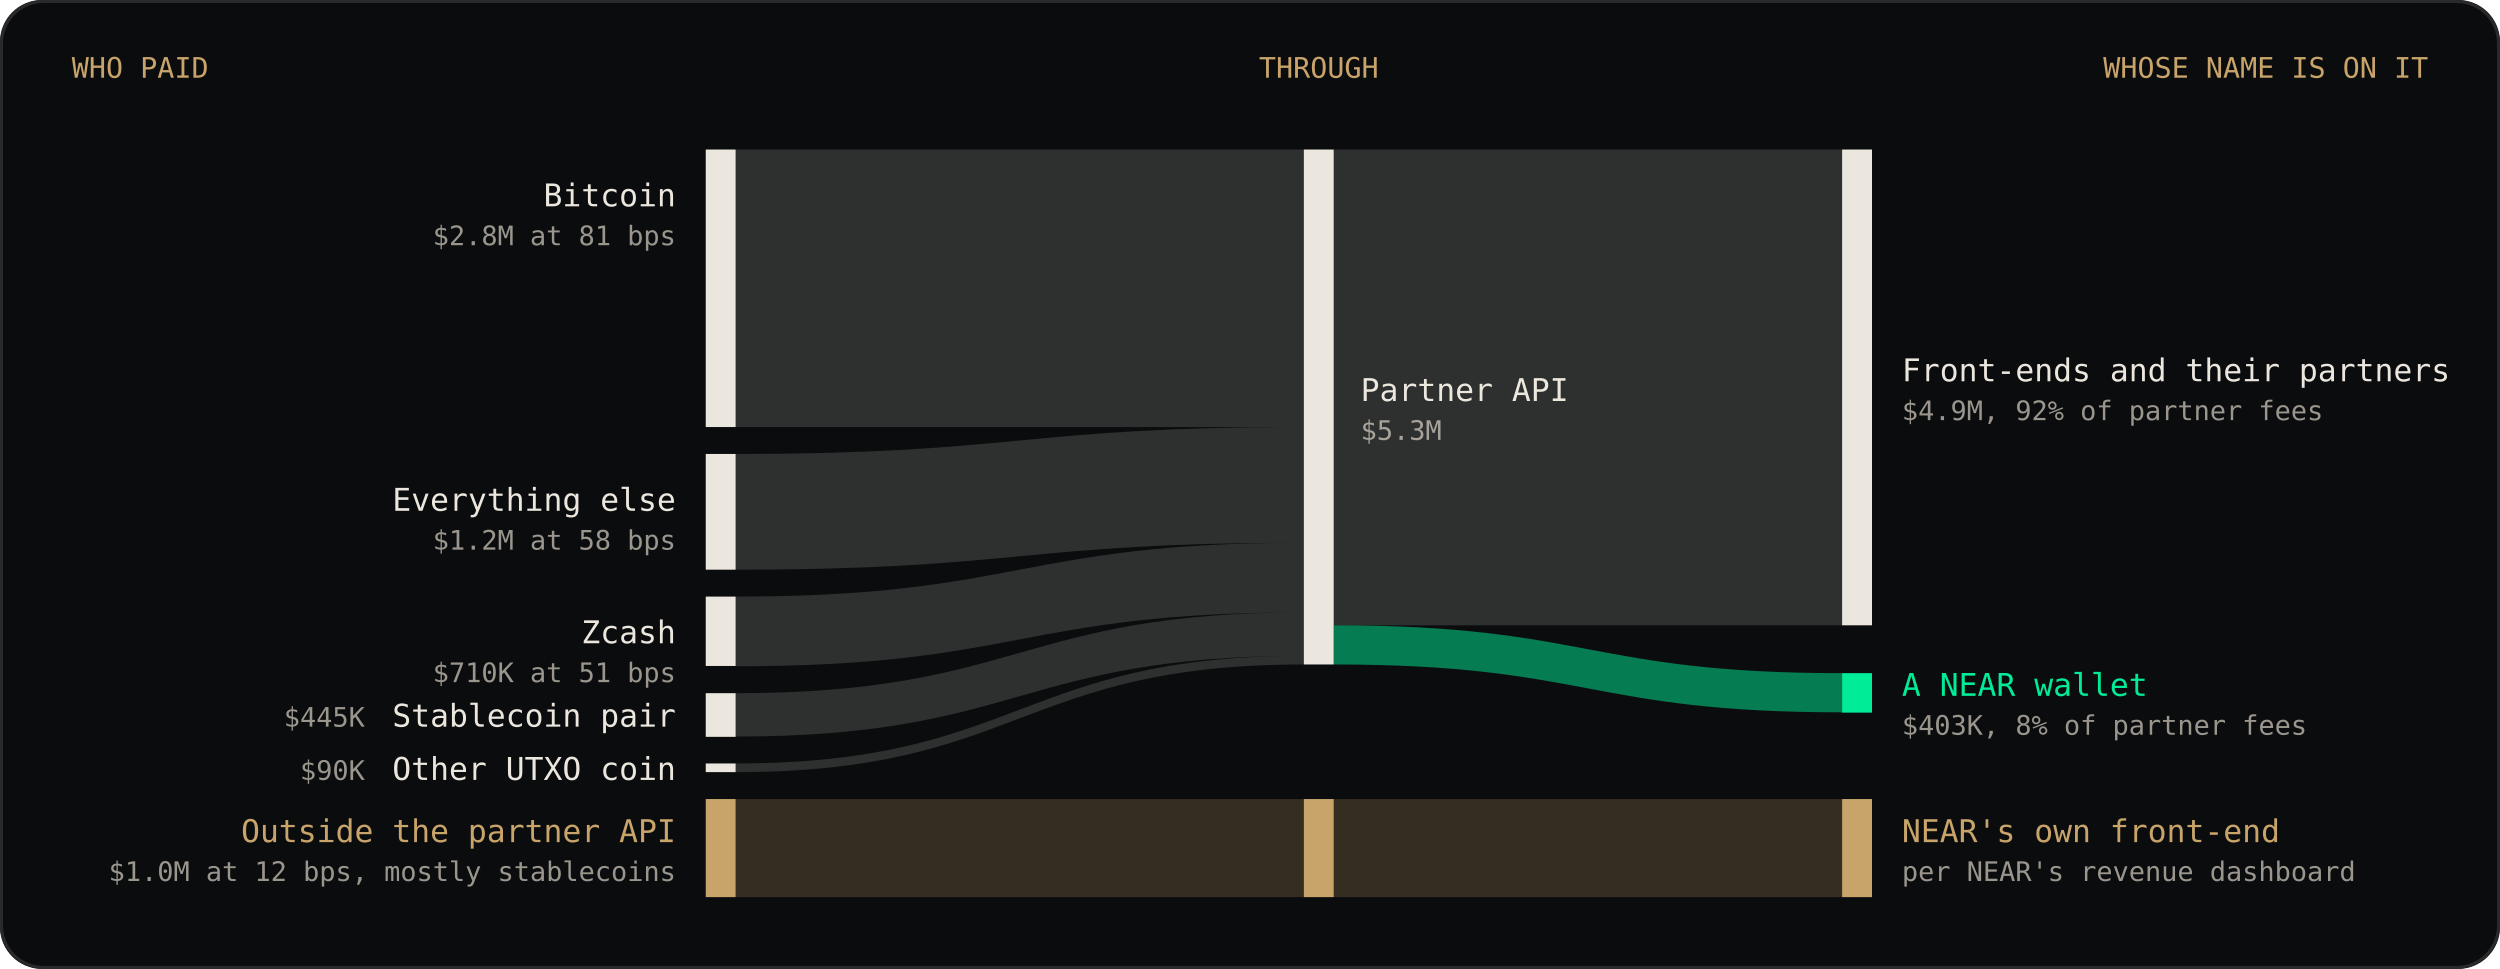
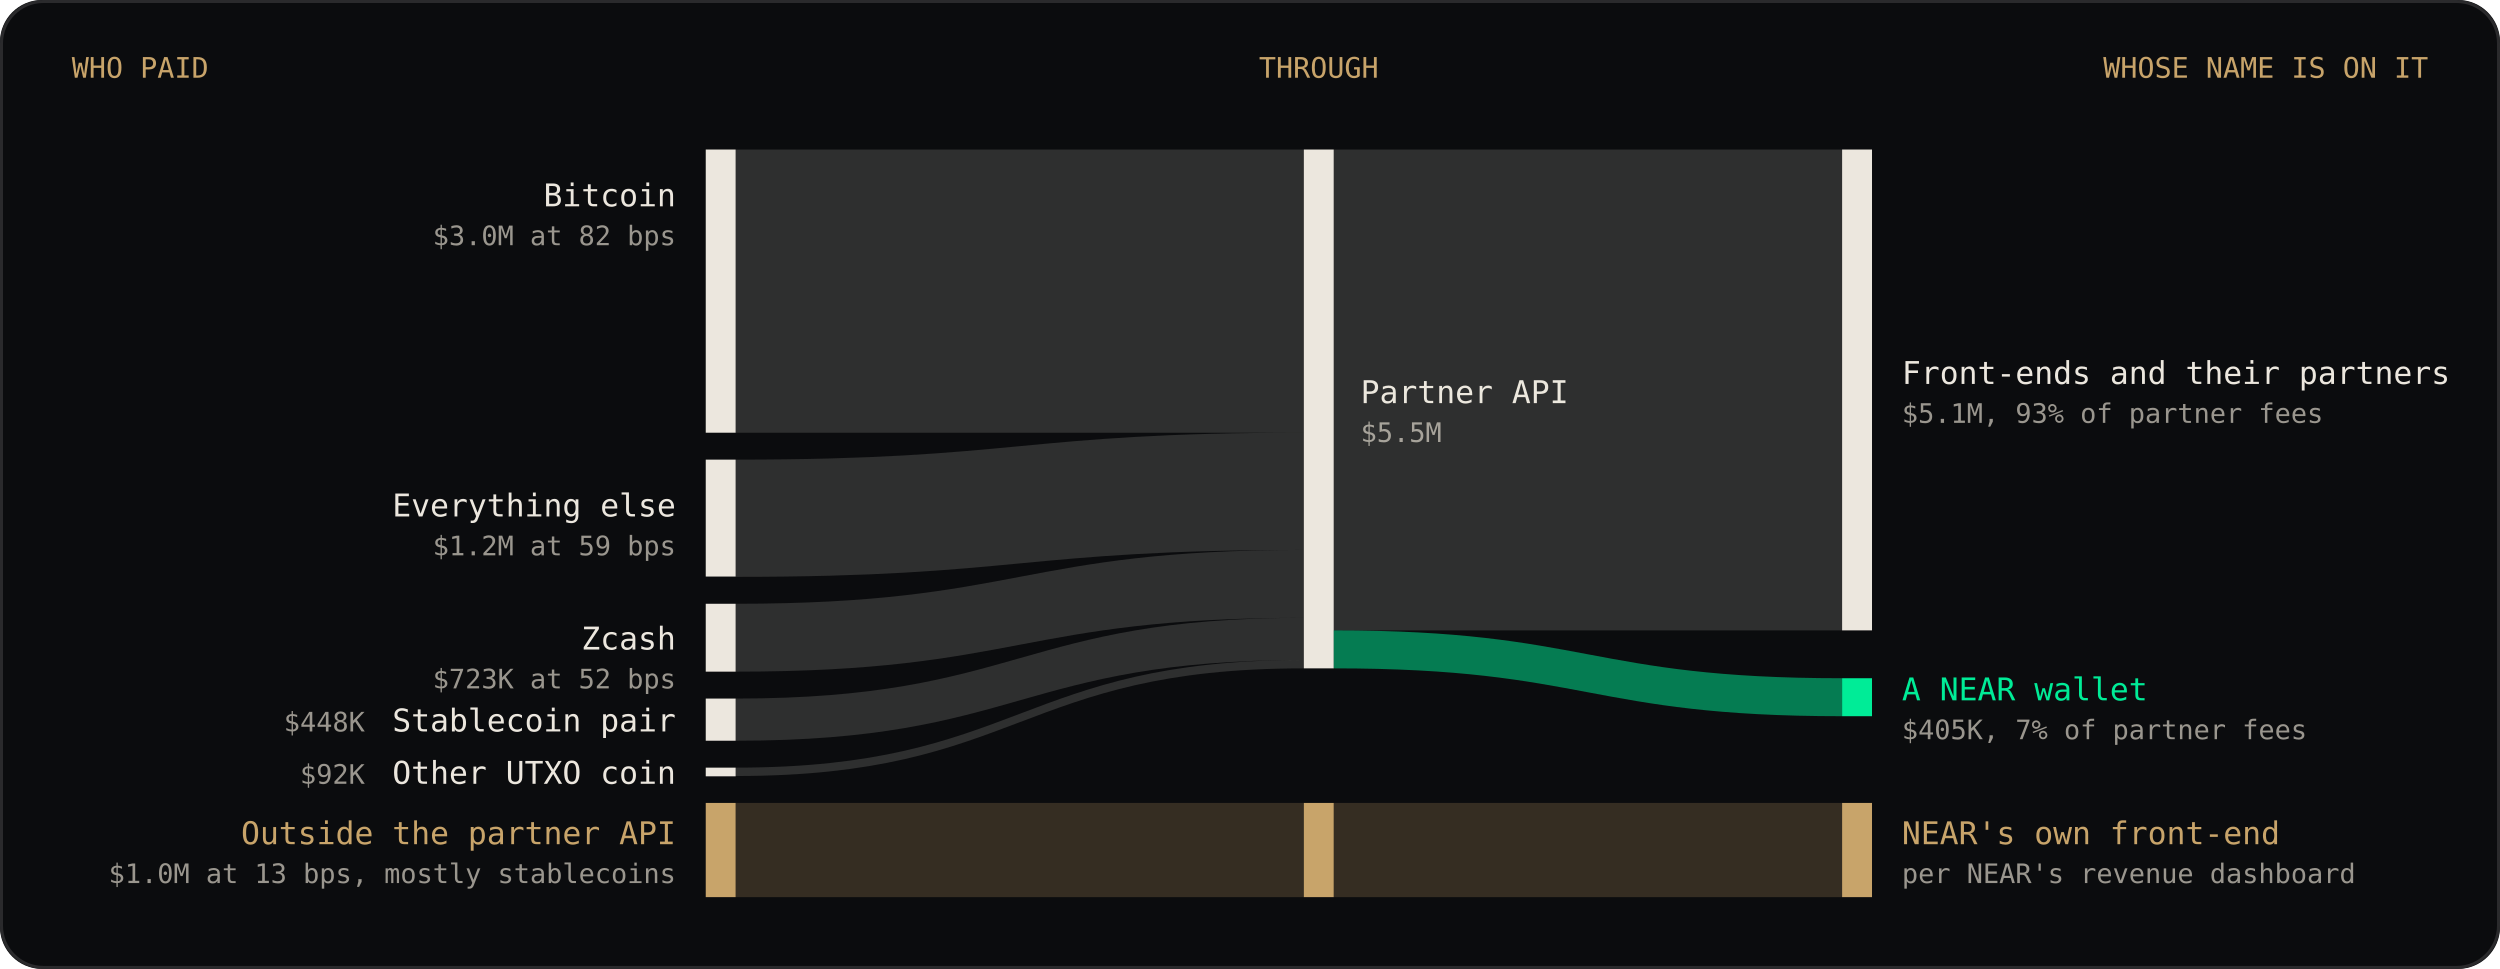
<svg xmlns="http://www.w3.org/2000/svg" viewBox="0 0 836 324" width="836" height="324" font-family="'JetBrains Mono', ui-monospace, SFMono-Regular, Menlo, Consolas, monospace" font-size="9">
  <rect width="836" height="324" rx="14" fill="#0b0c0e" />
  <rect x="0.5" y="0.5" width="835" height="323" rx="14" fill="none" stroke="#2a2a2c" />
  <text x="24.0" y="26.0" fill="#c8a46a" font-size="9.5" font-weight="500" text-anchor="start">WHO PAID</text>
  <text x="441.0" y="26.0" fill="#c8a46a" font-size="9.5" font-weight="500" text-anchor="middle">THROUGH</text>
  <text x="812.0" y="26.0" fill="#c8a46a" font-size="9.5" font-weight="500" text-anchor="end">WHOSE NAME IS ON IT</text>
-   <rect x="236.0" y="50.0" width="10.0" height="92.8" fill="#ece7de" />
+   <rect x="236.0" y="50.0" width="10.0" height="94.7" fill="#ece7de" />
  <text x="226.0" y="69.0" fill="#ece7de" font-size="10.5" font-weight="400" text-anchor="end">Bitcoin</text>
-   <text x="226.0" y="82.0" fill="#9a968e" font-size="9" font-weight="400" text-anchor="end">$2.8M at 81 bps</text>
-   <path d="M246.0 50.0 C341.0 50.0 341.0 50.0 436.0 50.0 L436.0 142.8 C341.0 142.8 341.0 142.8 246.0 142.8 Z" fill="#ece7de" fill-opacity="0.16" />
-   <rect x="236.0" y="151.8" width="10.0" height="38.7" fill="#ece7de" />
-   <text x="226.0" y="170.8" fill="#ece7de" font-size="10.5" font-weight="400" text-anchor="end">Everything else</text>
-   <text x="226.0" y="183.8" fill="#9a968e" font-size="9" font-weight="400" text-anchor="end">$1.2M at 58 bps</text>
-   <path d="M246.0 151.8 C341.0 151.8 341.0 142.8 436.0 142.8 L436.0 181.5 C341.0 181.5 341.0 190.5 246.0 190.5 Z" fill="#ece7de" fill-opacity="0.16" />
-   <rect x="236.0" y="199.5" width="10.0" height="23.2" fill="#ece7de" />
-   <text x="226.0" y="215.1" fill="#ece7de" font-size="10.5" font-weight="400" text-anchor="end">Zcash</text>
-   <text x="226.0" y="228.1" fill="#9a968e" font-size="9" font-weight="400" text-anchor="end">$710K at 51 bps</text>
-   <path d="M246.0 199.5 C341.0 199.5 341.0 181.5 436.0 181.5 L436.0 204.8 C341.0 204.8 341.0 222.8 246.0 222.8 Z" fill="#ece7de" fill-opacity="0.16" />
-   <rect x="236.0" y="231.8" width="10.0" height="14.6" fill="#ece7de" />
-   <text x="226.0" y="243.0" fill="#ece7de" font-size="10.5" font-weight="400" text-anchor="end">Stablecoin pair</text>
-   <text x="122.0" y="243.0" fill="#9a968e" font-size="9" font-weight="400" text-anchor="end">$445K</text>
-   <path d="M246.0 231.8 C341.0 231.8 341.0 204.8 436.0 204.8 L436.0 219.3 C341.0 219.3 341.0 246.3 246.0 246.3 Z" fill="#ece7de" fill-opacity="0.16" />
-   <rect x="236.0" y="255.3" width="10.0" height="2.9" fill="#ece7de" />
-   <text x="226.0" y="260.8" fill="#ece7de" font-size="10.5" font-weight="400" text-anchor="end">Other UTXO coin</text>
-   <text x="122.0" y="260.8" fill="#9a968e" font-size="9" font-weight="400" text-anchor="end">$90K</text>
-   <path d="M246.0 255.3 C341.0 255.3 341.0 219.3 436.0 219.3 L436.0 222.2 C341.0 222.2 341.0 258.2 246.0 258.2 Z" fill="#ece7de" fill-opacity="0.16" />
-   <rect x="236.0" y="267.2" width="10.0" height="32.8" fill="#c8a46a" />
-   <text x="226.0" y="281.6" fill="#c8a46a" font-size="10.5" font-weight="400" text-anchor="end">Outside the partner API</text>
-   <text x="226.0" y="294.6" fill="#9a968e" font-size="9" font-weight="400" text-anchor="end">$1.0M at 12 bps, mostly stablecoins</text>
-   <path d="M246.0 267.2 C341.0 267.2 341.0 267.2 436.0 267.2 L436.0 300.0 C341.0 300.0 341.0 300.0 246.0 300.0 Z" fill="#c8a46a" fill-opacity="0.22" />
-   <rect x="436.0" y="50.0" width="10.0" height="172.2" fill="#ece7de" />
-   <rect x="436.0" y="267.2" width="10.0" height="32.8" fill="#c8a46a" />
-   <text x="455.0" y="134.1" fill="#ece7de" font-size="10.5" font-weight="400" text-anchor="start">Partner API</text>
-   <text x="455.0" y="147.1" fill="#9a968e" font-size="9" font-weight="400" text-anchor="start">$5.3M</text>
-   <path d="M446.0 50.0 C531.0 50.0 531.0 50.0 616.0 50.0 L616.0 209.1 C531.0 209.1 531.0 209.1 446.0 209.1 Z" fill="#ece7de" fill-opacity="0.16" />
-   <path d="M446.0 209.1 C531.0 209.1 531.0 225.1 616.0 225.1 L616.0 238.2 C531.0 238.2 531.0 222.2 446.0 222.2 Z" fill="#00ec97" fill-opacity="0.5" />
-   <path d="M446.0 267.2 C531.0 267.2 531.0 267.2 616.0 267.2 L616.0 300.0 C531.0 300.0 531.0 300.0 446.0 300.0 Z" fill="#c8a46a" fill-opacity="0.22" />
-   <rect x="616.0" y="50.0" width="10.0" height="159.1" fill="#ece7de" />
-   <rect x="616.0" y="225.1" width="10.0" height="13.2" fill="#00ec97" />
-   <rect x="616.0" y="267.2" width="10.0" height="32.8" fill="#c8a46a" />
-   <text x="636.0" y="127.5" fill="#ece7de" font-size="10.5" font-weight="400" text-anchor="start">Front-ends and their partners</text>
-   <text x="636.0" y="140.5" fill="#9a968e" font-size="9" font-weight="400" text-anchor="start">$4.9M, 92% of partner fees</text>
-   <text x="636.0" y="232.7" fill="#00ec97" font-size="10.5" font-weight="400" text-anchor="start">A NEAR wallet</text>
-   <text x="636.0" y="245.7" fill="#9a968e" font-size="9" font-weight="400" text-anchor="start">$403K, 8% of partner fees</text>
-   <text x="636.0" y="281.6" fill="#c8a46a" font-size="10.5" font-weight="400" text-anchor="start">NEAR's own front-end</text>
-   <text x="636.0" y="294.6" fill="#9a968e" font-size="9" font-weight="400" text-anchor="start">per NEAR's revenue dashboard</text>
+   <text x="226.0" y="82.0" fill="#9a968e" font-size="9" font-weight="400" text-anchor="end">$3.0M at 82 bps</text>
+   <path d="M246.0 50.0 C341.0 50.0 341.0 50.0 436.0 50.0 L436.0 144.7 C341.0 144.7 341.0 144.7 246.0 144.7 Z" fill="#ece7de" fill-opacity="0.16" />
+   <rect x="236.0" y="153.7" width="10.0" height="39.1" fill="#ece7de" />
+   <text x="226.0" y="172.7" fill="#ece7de" font-size="10.5" font-weight="400" text-anchor="end">Everything else</text>
+   <text x="226.0" y="185.7" fill="#9a968e" font-size="9" font-weight="400" text-anchor="end">$1.2M at 59 bps</text>
+   <path d="M246.0 153.7 C341.0 153.7 341.0 144.7 436.0 144.7 L436.0 183.9 C341.0 183.9 341.0 192.9 246.0 192.9 Z" fill="#ece7de" fill-opacity="0.16" />
+   <rect x="236.0" y="201.9" width="10.0" height="22.7" fill="#ece7de" />
+   <text x="226.0" y="217.2" fill="#ece7de" font-size="10.5" font-weight="400" text-anchor="end">Zcash</text>
+   <text x="226.0" y="230.2" fill="#9a968e" font-size="9" font-weight="400" text-anchor="end">$723K at 52 bps</text>
+   <path d="M246.0 201.9 C341.0 201.9 341.0 183.9 436.0 183.9 L436.0 206.6 C341.0 206.6 341.0 224.6 246.0 224.6 Z" fill="#ece7de" fill-opacity="0.16" />
+   <rect x="236.0" y="233.6" width="10.0" height="14.1" fill="#ece7de" />
+   <text x="226.0" y="244.6" fill="#ece7de" font-size="10.5" font-weight="400" text-anchor="end">Stablecoin pair</text>
+   <text x="122.0" y="244.6" fill="#9a968e" font-size="9" font-weight="400" text-anchor="end">$448K</text>
+   <path d="M246.0 233.6 C341.0 233.6 341.0 206.6 436.0 206.6 L436.0 220.7 C341.0 220.7 341.0 247.7 246.0 247.7 Z" fill="#ece7de" fill-opacity="0.16" />
+   <rect x="236.0" y="256.7" width="10.0" height="2.9" fill="#ece7de" />
+   <text x="226.0" y="262.1" fill="#ece7de" font-size="10.5" font-weight="400" text-anchor="end">Other UTXO coin</text>
+   <text x="122.0" y="262.1" fill="#9a968e" font-size="9" font-weight="400" text-anchor="end">$92K</text>
+   <path d="M246.0 256.7 C341.0 256.7 341.0 220.7 436.0 220.7 L436.0 223.5 C341.0 223.5 341.0 259.5 246.0 259.5 Z" fill="#ece7de" fill-opacity="0.16" />
+   <rect x="236.0" y="268.5" width="10.0" height="31.5" fill="#c8a46a" />
+   <text x="226.0" y="282.3" fill="#c8a46a" font-size="10.5" font-weight="400" text-anchor="end">Outside the partner API</text>
+   <text x="226.0" y="295.3" fill="#9a968e" font-size="9" font-weight="400" text-anchor="end">$1.0M at 13 bps, mostly stablecoins</text>
+   <path d="M246.0 268.5 C341.0 268.5 341.0 268.5 436.0 268.5 L436.0 300.0 C341.0 300.0 341.0 300.0 246.0 300.0 Z" fill="#c8a46a" fill-opacity="0.22" />
+   <rect x="436.0" y="50.0" width="10.0" height="173.5" fill="#ece7de" />
+   <rect x="436.0" y="268.5" width="10.0" height="31.5" fill="#c8a46a" />
+   <text x="455.0" y="134.8" fill="#ece7de" font-size="10.5" font-weight="400" text-anchor="start">Partner API</text>
+   <text x="455.0" y="147.8" fill="#9a968e" font-size="9" font-weight="400" text-anchor="start">$5.5M</text>
+   <path d="M446.0 50.0 C531.0 50.0 531.0 50.0 616.0 50.0 L616.0 210.8 C531.0 210.8 531.0 210.8 446.0 210.8 Z" fill="#ece7de" fill-opacity="0.16" />
+   <path d="M446.0 210.8 C531.0 210.8 531.0 226.8 616.0 226.8 L616.0 239.5 C531.0 239.5 531.0 223.5 446.0 223.5 Z" fill="#00ec97" fill-opacity="0.5" />
+   <path d="M446.0 268.5 C531.0 268.5 531.0 268.5 616.0 268.5 L616.0 300.0 C531.0 300.0 531.0 300.0 446.0 300.0 Z" fill="#c8a46a" fill-opacity="0.22" />
+   <rect x="616.0" y="50.0" width="10.0" height="160.8" fill="#ece7de" />
+   <rect x="616.0" y="226.8" width="10.0" height="12.7" fill="#00ec97" />
+   <rect x="616.0" y="268.5" width="10.0" height="31.5" fill="#c8a46a" />
+   <text x="636.0" y="128.4" fill="#ece7de" font-size="10.5" font-weight="400" text-anchor="start">Front-ends and their partners</text>
+   <text x="636.0" y="141.4" fill="#9a968e" font-size="9" font-weight="400" text-anchor="start">$5.1M, 93% of partner fees</text>
+   <text x="636.0" y="234.2" fill="#00ec97" font-size="10.5" font-weight="400" text-anchor="start">A NEAR wallet</text>
+   <text x="636.0" y="247.2" fill="#9a968e" font-size="9" font-weight="400" text-anchor="start">$405K, 7% of partner fees</text>
+   <text x="636.0" y="282.3" fill="#c8a46a" font-size="10.5" font-weight="400" text-anchor="start">NEAR's own front-end</text>
+   <text x="636.0" y="295.3" fill="#9a968e" font-size="9" font-weight="400" text-anchor="start">per NEAR's revenue dashboard</text>
</svg>
